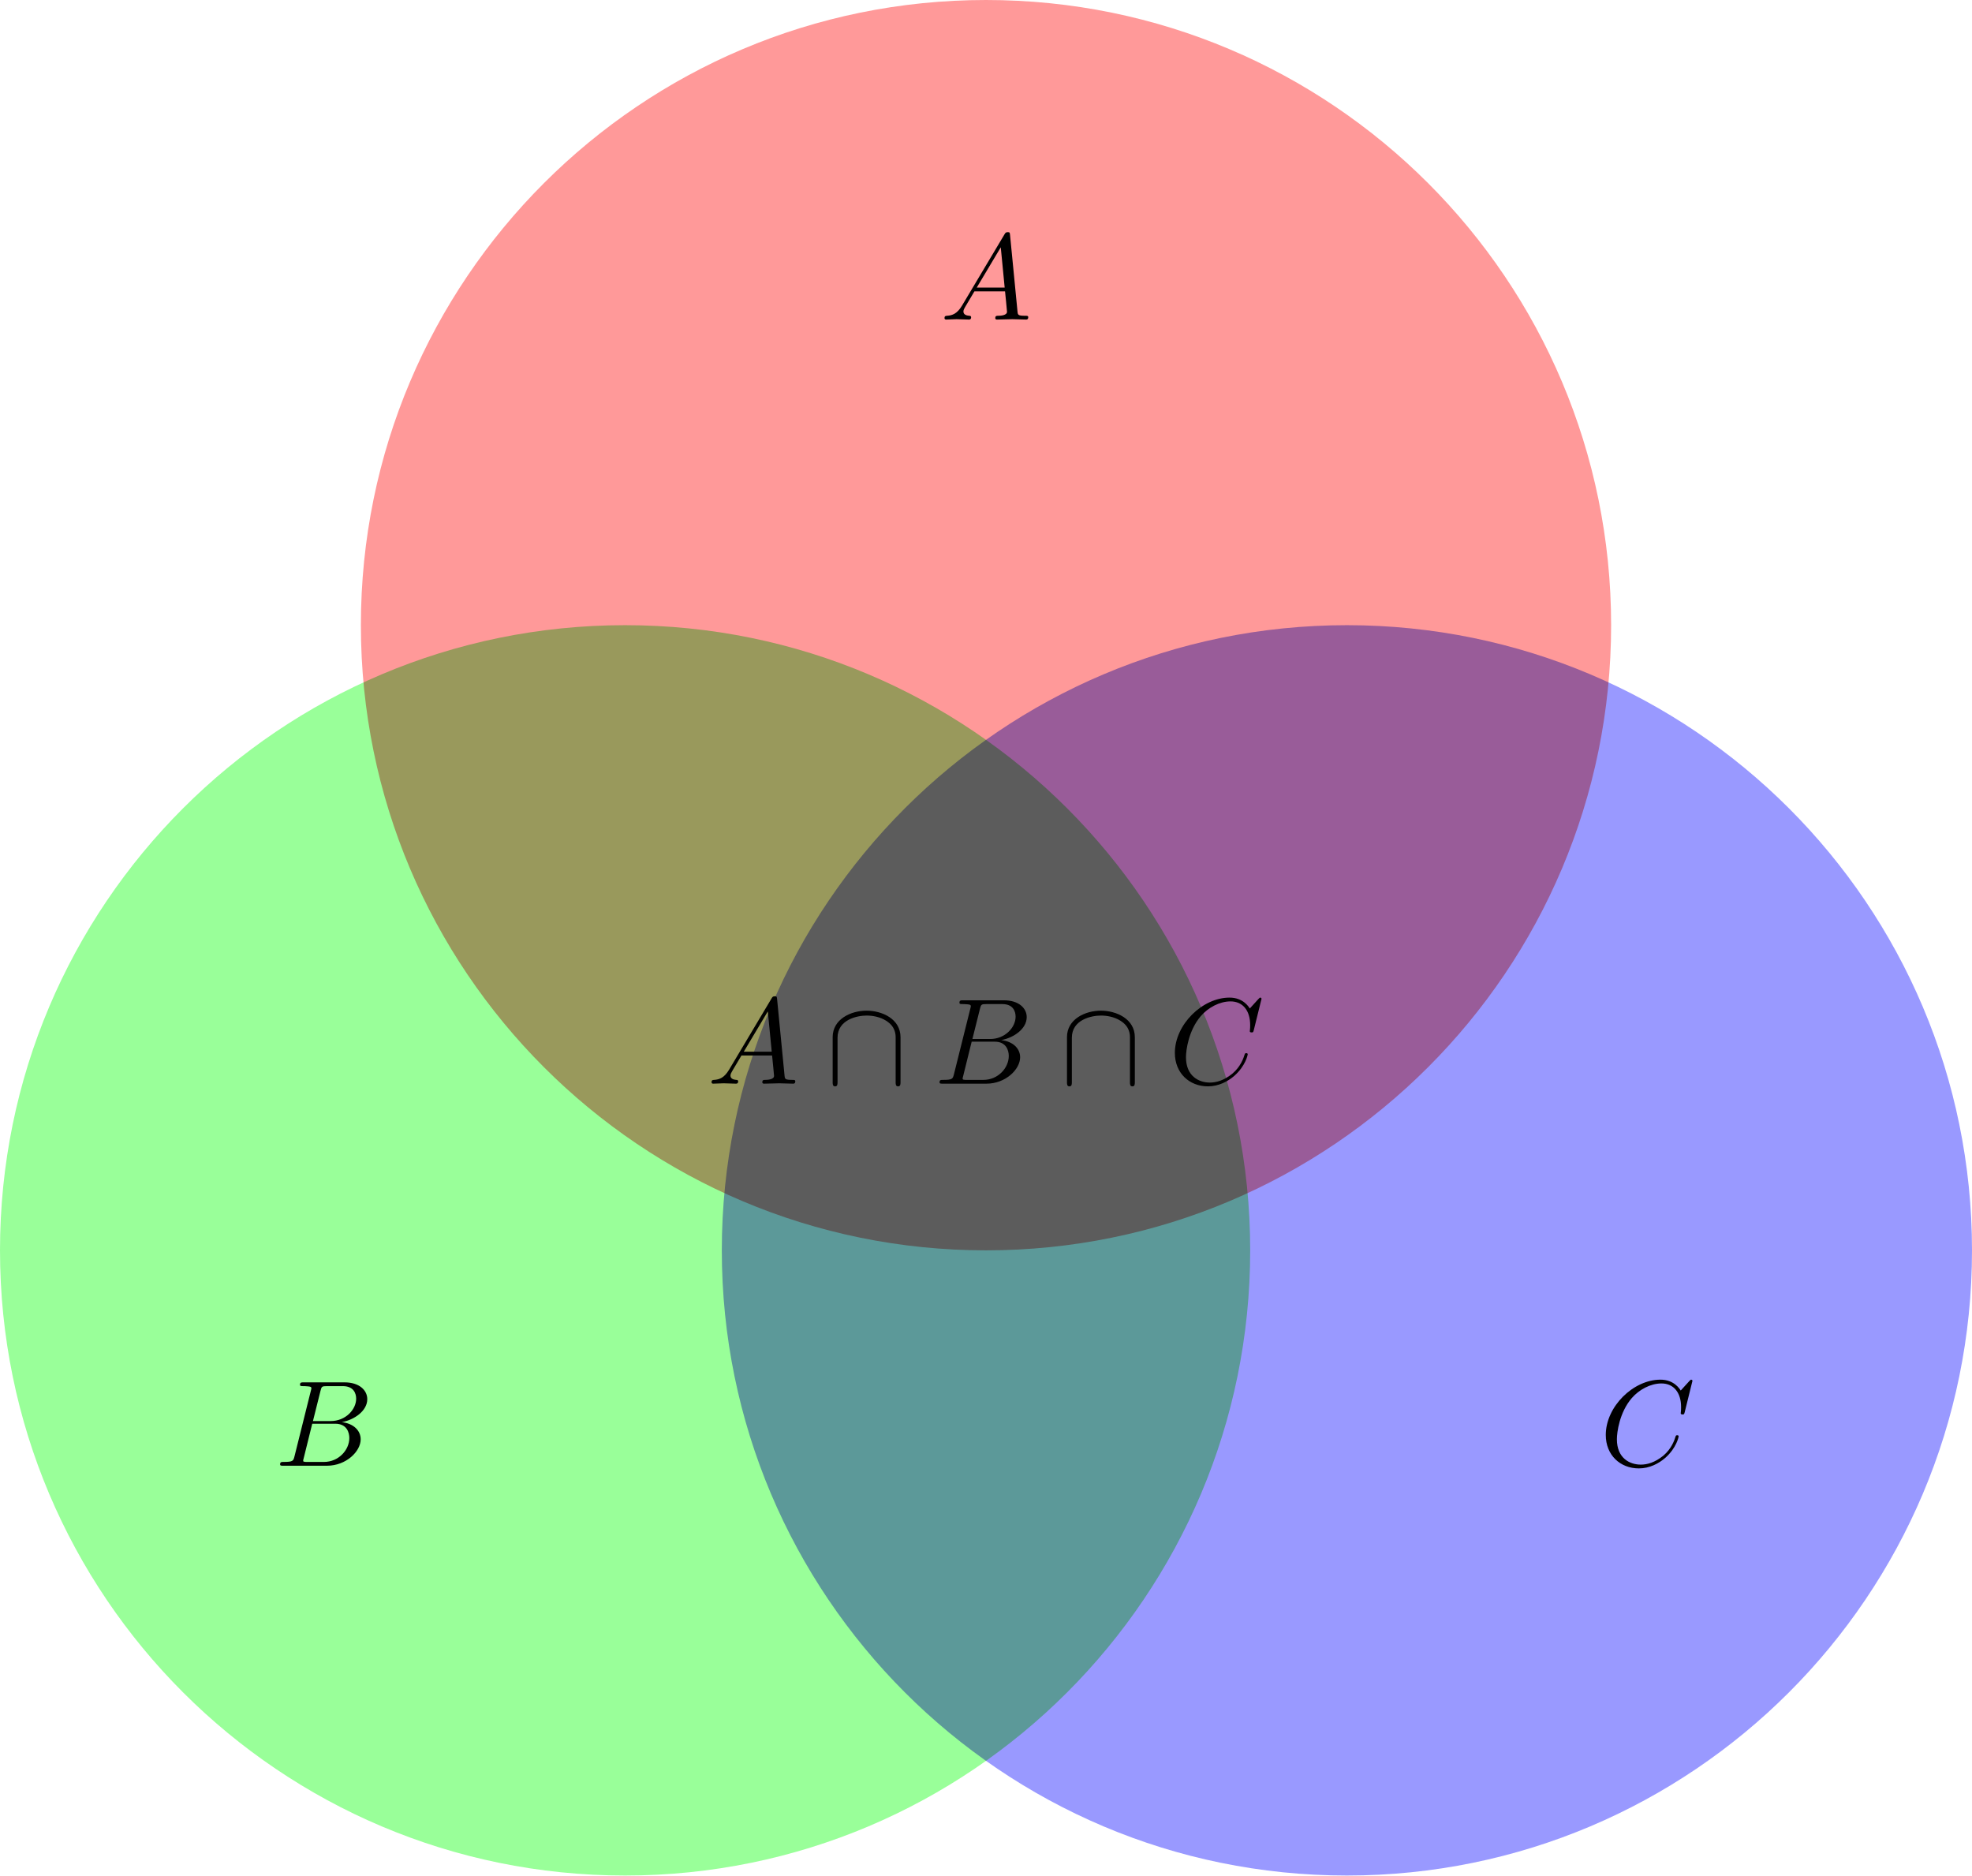
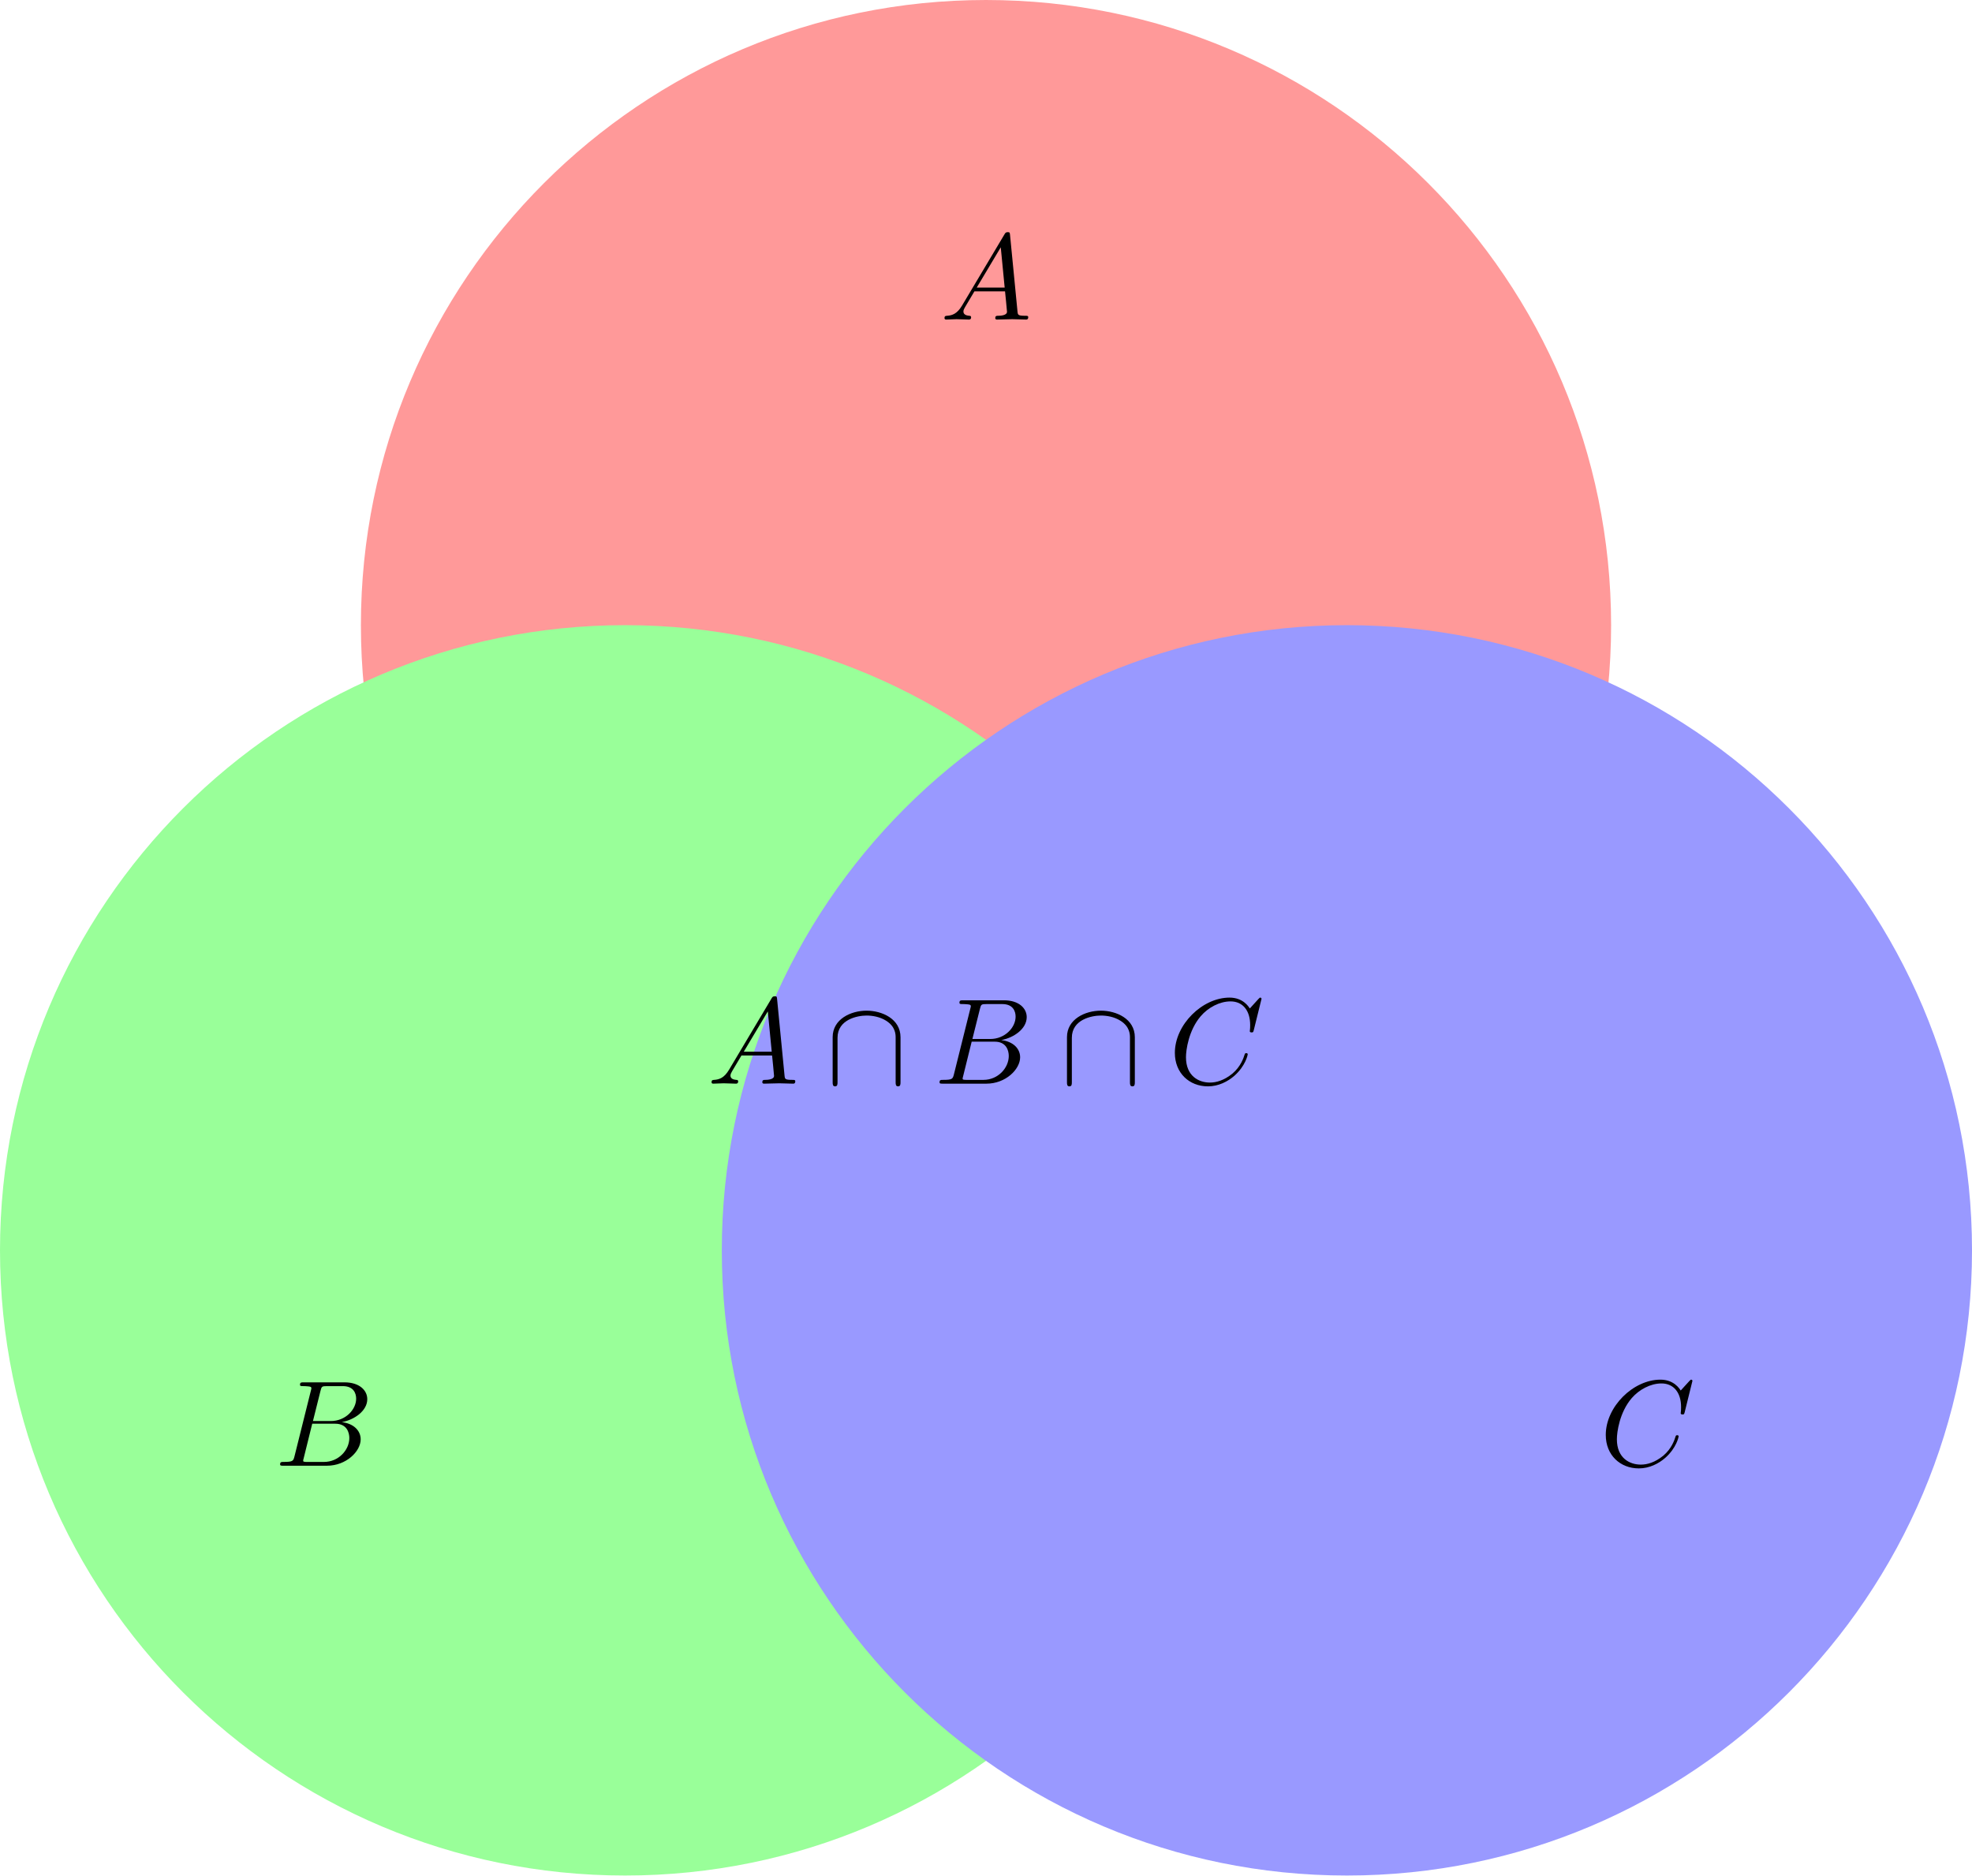
- <svg xmlns="http://www.w3.org/2000/svg" xmlns:xlink="http://www.w3.org/1999/xlink" version="1.1" width="160.965pt" height="153.07pt" viewBox="-68.016 -68.016 160.965 153.07">
+ <svg xmlns="http://www.w3.org/2000/svg" xmlns:xlink="http://www.w3.org/1999/xlink" version="1.1" width="160.964pt" height="153.071pt" viewBox="-68.015 -68.015 160.964 153.071">
  <defs>
    <path id="g0-92" d="M6.087-3.786C6.087-5.3 4.563-5.958 3.318-5.958C2.022-5.958 .548-5.26 .548-3.796V-.139C.548 .04 .548 .219 .747 .219S.946 .04 .946-.139V-3.746C.946-5.24 2.57-5.559 3.318-5.559C3.766-5.559 4.394-5.469 4.922-5.131C5.689-4.643 5.689-4.005 5.689-3.736V-.139C5.689 .04 5.689 .219 5.888 .219S6.087 .04 6.087-.139V-3.786Z" />
    <path id="g1-65" d="M1.783-1.146C1.385-.478 .996-.339 .558-.309C.438-.299 .349-.299 .349-.11C.349-.05 .399 0 .478 0C.747 0 1.056-.03 1.335-.03C1.664-.03 2.012 0 2.331 0C2.391 0 2.521 0 2.521-.189C2.521-.299 2.431-.309 2.361-.309C2.132-.329 1.893-.408 1.893-.658C1.893-.777 1.953-.887 2.032-1.026L2.79-2.301H5.29C5.31-2.092 5.45-.737 5.45-.638C5.45-.339 4.932-.309 4.732-.309C4.593-.309 4.493-.309 4.493-.11C4.493 0 4.613 0 4.633 0C5.041 0 5.469-.03 5.878-.03C6.127-.03 6.755 0 7.004 0C7.064 0 7.183 0 7.183-.199C7.183-.309 7.083-.309 6.954-.309C6.336-.309 6.336-.379 6.306-.667L5.699-6.894C5.679-7.093 5.679-7.133 5.509-7.133C5.35-7.133 5.31-7.064 5.25-6.964L1.783-1.146ZM2.979-2.61L4.941-5.898L5.26-2.61H2.979Z" />
    <path id="g1-66" d="M1.594-.777C1.494-.389 1.474-.309 .687-.309C.518-.309 .418-.309 .418-.11C.418 0 .508 0 .687 0H4.244C5.818 0 6.994-1.176 6.994-2.152C6.994-2.869 6.416-3.447 5.45-3.557C6.486-3.746 7.532-4.483 7.532-5.43C7.532-6.167 6.874-6.804 5.679-6.804H2.331C2.142-6.804 2.042-6.804 2.042-6.605C2.042-6.496 2.132-6.496 2.321-6.496C2.341-6.496 2.531-6.496 2.7-6.476C2.879-6.456 2.969-6.446 2.969-6.316C2.969-6.276 2.959-6.247 2.929-6.127L1.594-.777ZM3.098-3.646L3.716-6.117C3.806-6.466 3.826-6.496 4.254-6.496H5.539C6.416-6.496 6.625-5.908 6.625-5.469C6.625-4.593 5.768-3.646 4.553-3.646H3.098ZM2.65-.309C2.511-.309 2.491-.309 2.431-.319C2.331-.329 2.301-.339 2.301-.418C2.301-.448 2.301-.468 2.351-.648L3.039-3.427H4.922C5.878-3.427 6.067-2.69 6.067-2.262C6.067-1.275 5.181-.309 4.005-.309H2.65Z" />
    <path id="g1-67" d="M7.572-6.924C7.572-6.954 7.552-7.024 7.462-7.024C7.432-7.024 7.422-7.014 7.313-6.904L6.615-6.137C6.526-6.276 6.067-7.024 4.961-7.024C2.74-7.024 .498-4.822 .498-2.511C.498-.867 1.674 .219 3.198 .219C4.065 .219 4.822-.179 5.35-.638C6.276-1.455 6.446-2.361 6.446-2.391C6.446-2.491 6.346-2.491 6.326-2.491C6.267-2.491 6.217-2.471 6.197-2.391C6.107-2.102 5.878-1.395 5.191-.817C4.503-.259 3.875-.09 3.357-.09C2.461-.09 1.405-.608 1.405-2.162C1.405-2.73 1.614-4.344 2.61-5.509C3.218-6.217 4.154-6.715 5.041-6.715C6.057-6.715 6.645-5.948 6.645-4.792C6.645-4.394 6.615-4.384 6.615-4.284S6.725-4.184 6.765-4.184C6.894-4.184 6.894-4.204 6.944-4.384L7.572-6.924Z" />
  </defs>
  <g id="page1">
-     <path d="M63.492-16.992C63.492-45.172 40.648-68.016 12.469-68.016C-15.715-68.016-38.559-45.172-38.559-16.992S-15.715 34.031 12.469 34.031C40.648 34.031 63.492 11.188 63.492-16.992Z" fill="#f99" style="mix-blend-mode:multiply" />
-     <path d="M34.031 34.031C34.031 5.852 11.188-16.992-16.992-16.992S-68.016 5.852-68.016 34.031C-68.016 62.211-45.172 85.055-16.992 85.055S34.031 62.211 34.031 34.031Z" fill="#9f9" style="mix-blend-mode:multiply" />
-     <path d="M92.949 34.031C92.949 5.852 70.106-16.992 41.926-16.992C13.746-16.992-9.098 5.852-9.098 34.031C-9.098 62.211 13.746 85.055 41.926 85.055C70.106 85.055 92.949 62.211 92.949 34.031Z" fill="#99f" style="mix-blend-mode:multiply" />
-     <g transform="matrix(1 0 0 1 -3.73604 -58.9589)">
-       <use x="12.467" y="17.024" xlink:href="#g1-65" />
-     </g>
-     <g transform="matrix(1 0 0 1 -58.0363 34.5851)">
-       <use x="12.467" y="17.024" xlink:href="#g1-66" />
-     </g>
-     <g transform="matrix(1 0 0 1 50.0914 34.5851)">
-       <use x="12.467" y="17.024" xlink:href="#g1-67" />
-     </g>
-     <g transform="matrix(1 0 0 1 -22.7507 3.4039)">
-       <use x="12.467" y="17.024" xlink:href="#g1-65" />
-       <use x="22.153" y="17.024" xlink:href="#g0-92" />
-       <use x="31.009" y="17.024" xlink:href="#g1-66" />
-       <use x="41.279" y="17.024" xlink:href="#g0-92" />
-       <use x="50.135" y="17.024" xlink:href="#g1-67" />
+     <g stroke-miterlimit="10" transform="translate(12.46721,17.02437)scale(0.996264,-0.996264)">
+       <g fill="#000" stroke="#000">
+         <g stroke-width="0.4">
+           <g fill-opacity="1" opacity="1" stroke-opacity="1">
+             <g fill="#f99" stroke="#f99">
+               <path d="M51.215 34.143C51.215 62.429 28.286 85.358 0 85.358S-51.215 62.429-51.215 34.143S-28.286-17.072 0-17.072S51.215 5.858 51.215 34.143ZM0 34.143" stroke="none" />
+             </g>
+             <g fill="#9f9" stroke="#9f9">
+               <path d="M21.646-17.071C21.646 11.214-1.283 34.144-29.569 34.144C-57.855 34.144-80.784 11.214-80.784-17.071S-57.855-68.286-29.569-68.286C-1.283-68.286 21.646-45.357 21.646-17.071ZM-29.569-17.071" stroke="none" />
+             </g>
+             <g fill="#99f" stroke="#99f">
+               <path d="M80.784-17.071C80.784 11.214 57.855 34.144 29.569 34.144C1.283 34.144-21.646 11.214-21.646-17.071S1.283-68.286 29.569-68.286C57.855-68.286 80.784-45.357 80.784-17.071ZM29.569-17.071" stroke="none" />
+             </g>
+           </g>
+           <g transform="translate(-3.75,59.17929)">
+             <g stroke="none" transform="scale(-1.00375,1.00375)translate(12.46721,17.02437)scale(-1,-1)">
+               <g fill="#000">
+                 <g stroke="none">
+                   <use x="12.467" y="17.024" xlink:href="#g1-65" />
+                 </g>
+               </g>
+             </g>
+           </g>
+           <g transform="translate(-58.2532,-34.7144)">
+             <g stroke="none" transform="scale(-1.00375,1.00375)translate(12.46721,17.02437)scale(-1,-1)">
+               <g fill="#000">
+                 <g stroke="none">
+                   <use x="12.467" y="17.024" xlink:href="#g1-66" />
+                 </g>
+               </g>
+             </g>
+           </g>
+           <g transform="translate(50.27856,-34.7144)">
+             <g stroke="none" transform="scale(-1.00375,1.00375)translate(12.46721,17.02437)scale(-1,-1)">
+               <g fill="#000">
+                 <g stroke="none">
+                   <use x="12.467" y="17.024" xlink:href="#g1-67" />
+                 </g>
+               </g>
+             </g>
+           </g>
+           <g transform="translate(-22.83568,-3.41666)">
+             <g stroke="none" transform="scale(-1.00375,1.00375)translate(12.46721,17.02437)scale(-1,-1)">
+               <g fill="#000">
+                 <g stroke="none">
+                   <use x="12.467" y="17.024" xlink:href="#g1-65" />
+                   <use x="22.153" y="17.024" xlink:href="#g0-92" />
+                   <use x="31.009" y="17.024" xlink:href="#g1-66" />
+                   <use x="41.279" y="17.024" xlink:href="#g0-92" />
+                   <use x="50.135" y="17.024" xlink:href="#g1-67" />
+                 </g>
+               </g>
+             </g>
+           </g>
+         </g>
+       </g>
    </g>
  </g>
</svg>
